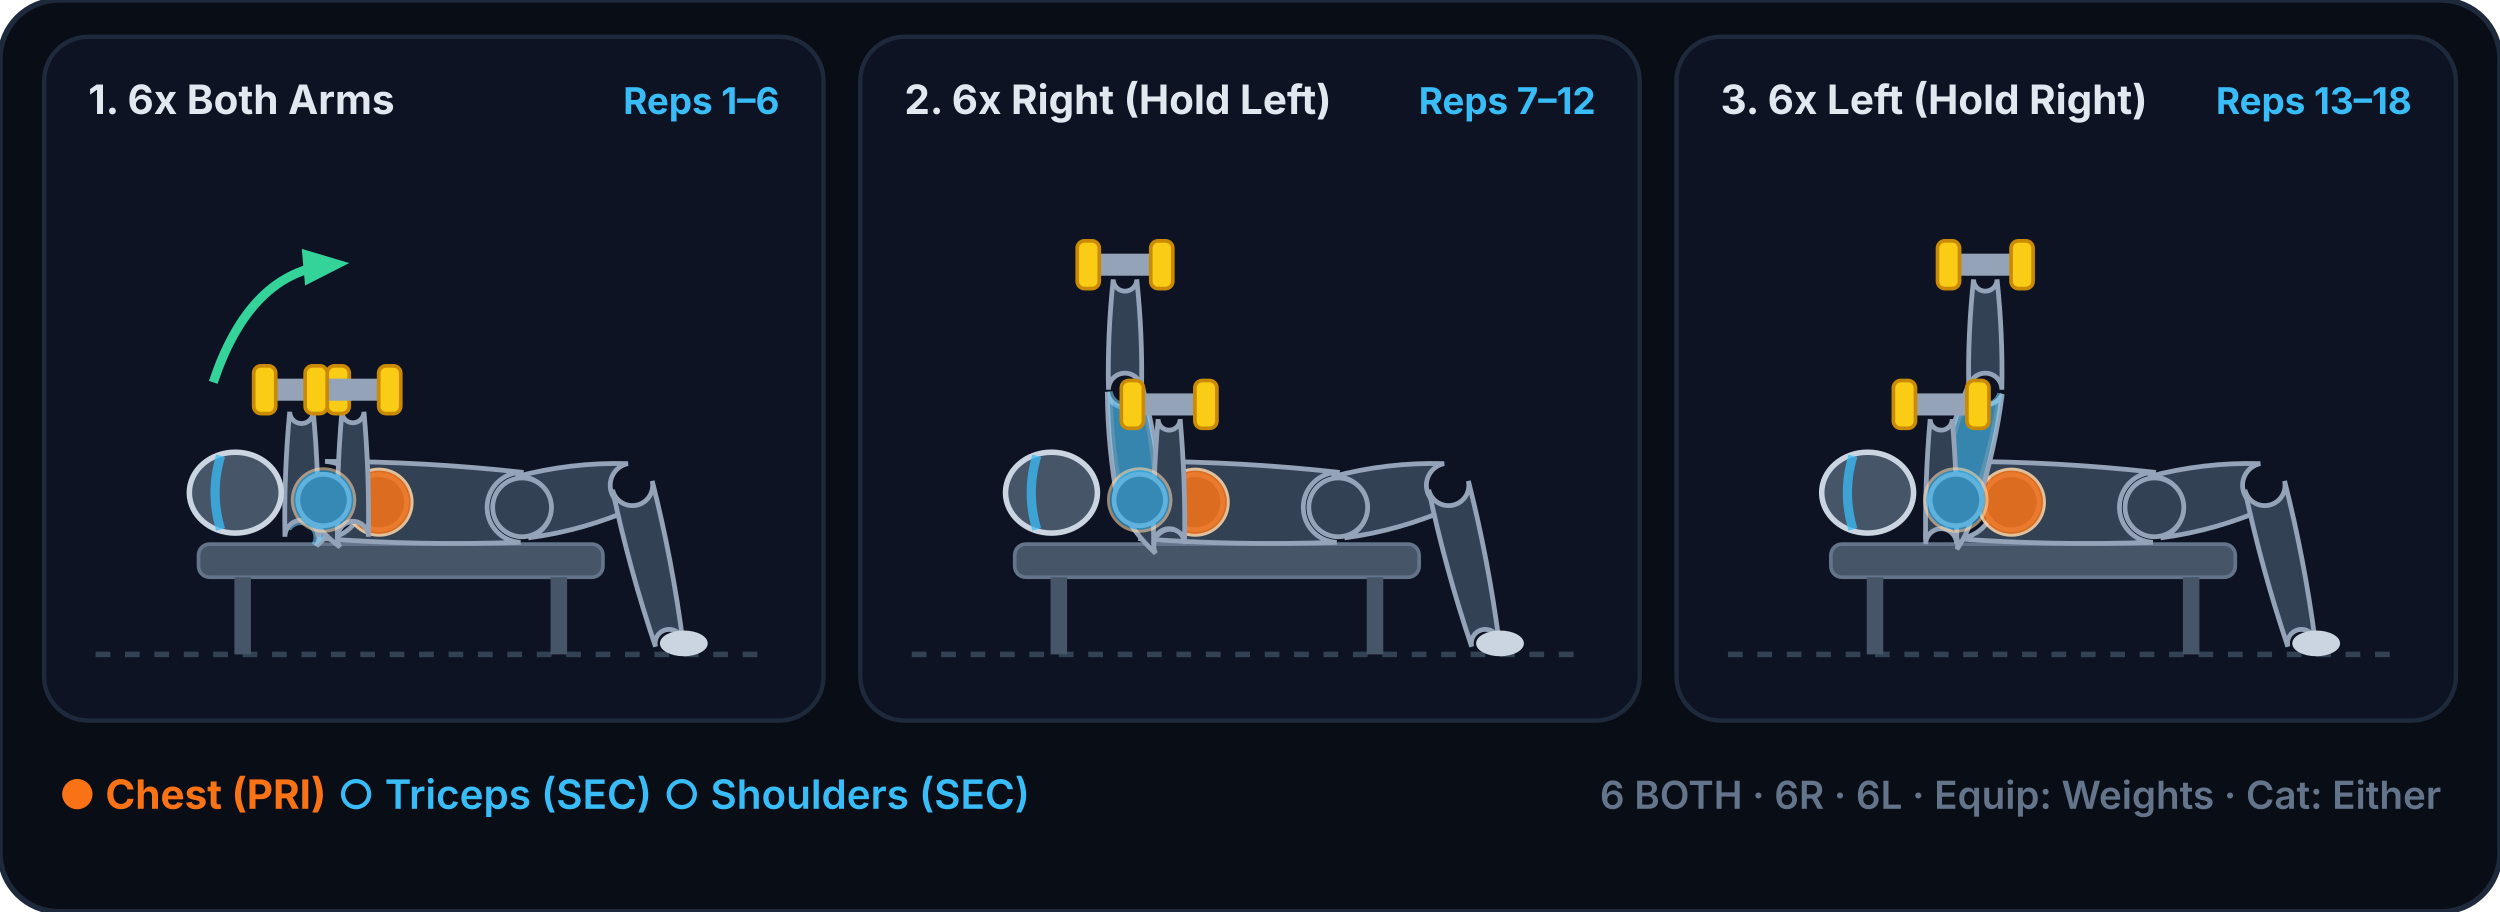
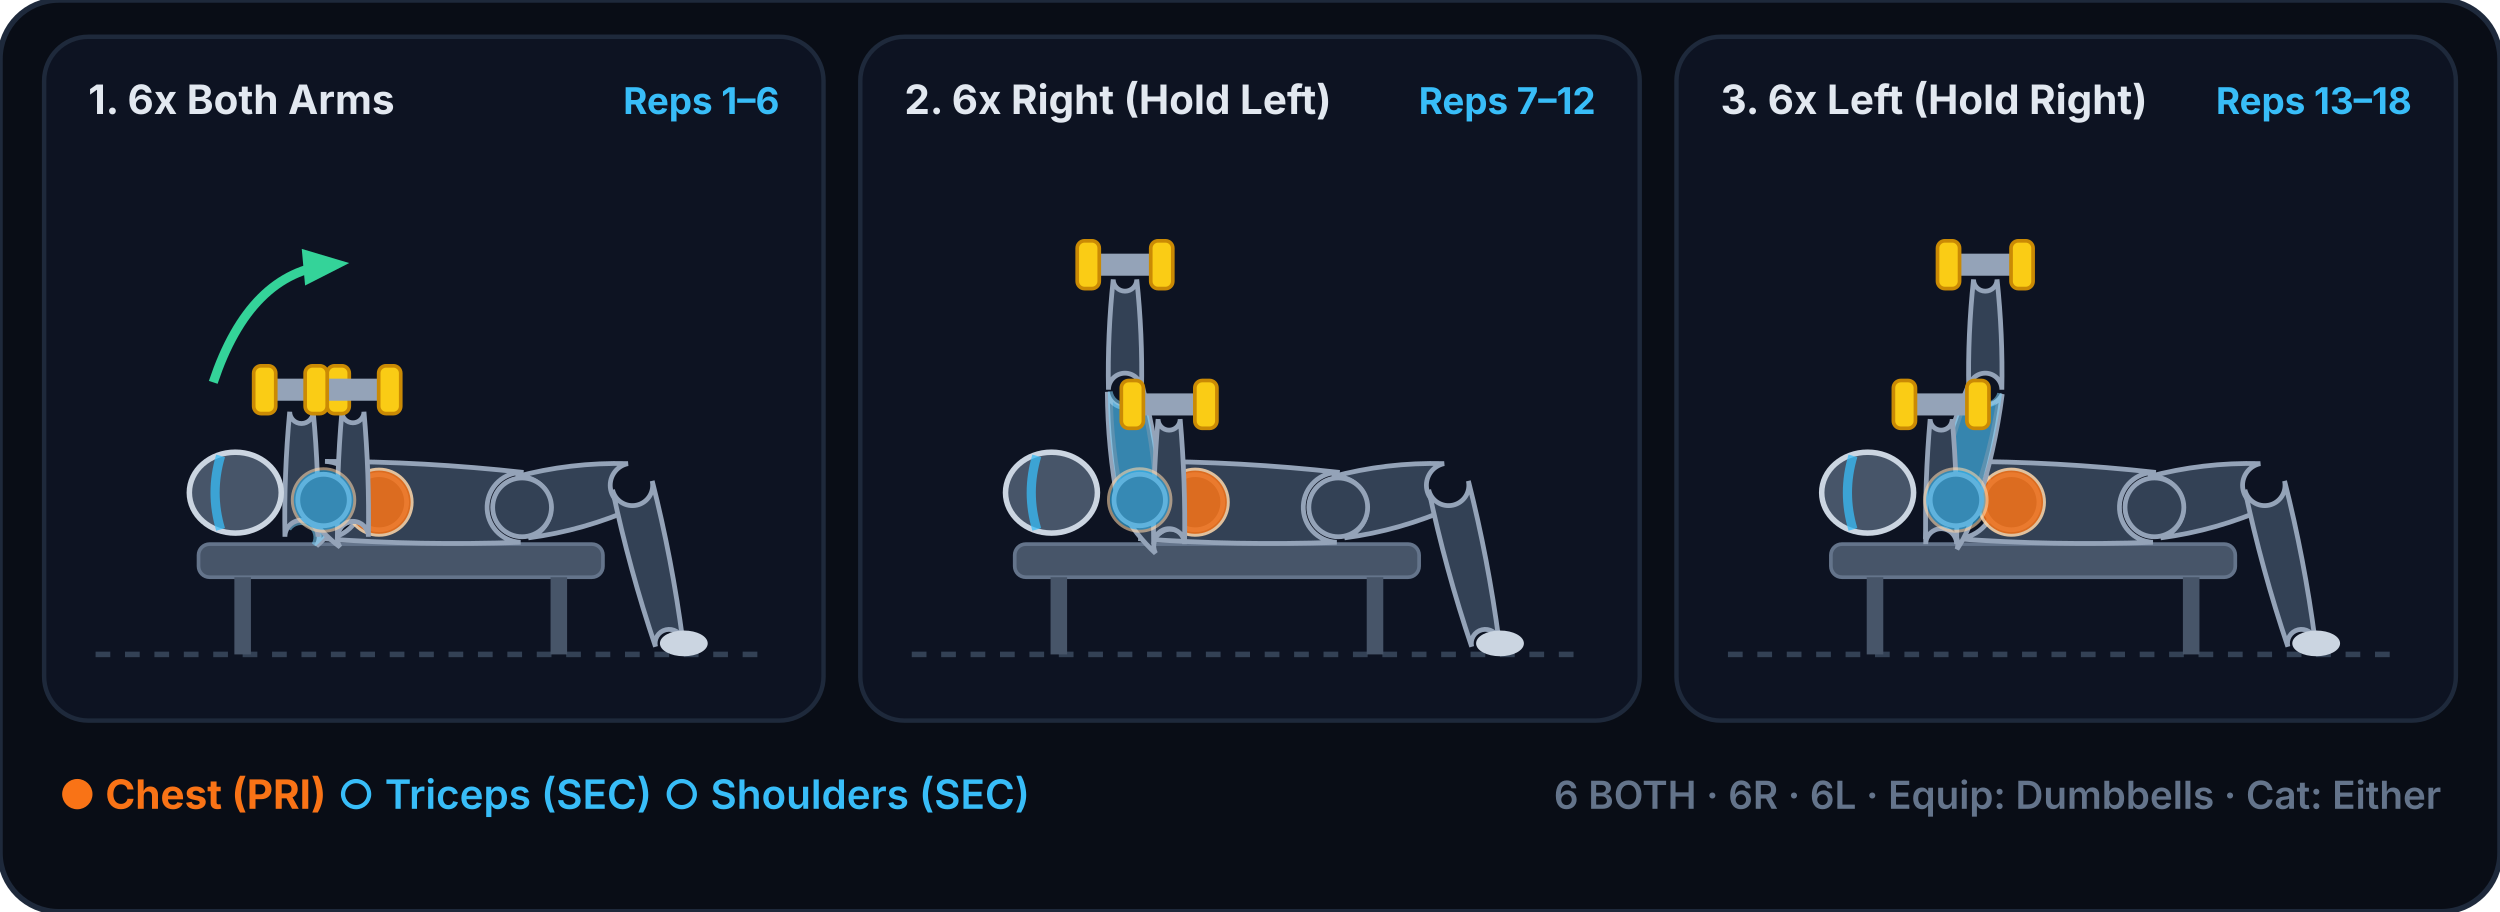
<svg xmlns="http://www.w3.org/2000/svg" viewBox="0 0 680 248" width="680" height="248" role="img" aria-label="Chest Press 6-6-6 multi-step exercise diagram">
  <defs>
    <marker id="arrow" viewBox="0 0 10 10" refX="6" refY="5" markerWidth="5" markerHeight="5" orient="auto-start-reverse">
      <path d="M 0 1 L 10 5 L 0 9 z" fill="#34d399" />
    </marker>
  </defs>
  <rect width="680" height="248" rx="16" fill="#090d16" stroke="#1e293b" stroke-width="1.5" />
  <g transform="translate(12, 10)">
    <rect width="212" height="186" rx="12" fill="#0d1322" stroke="#1e293b" stroke-width="1.2" />
    <text x="12" y="21" fill="#e2e8f0" font-family="-apple-system, BlinkMacSystemFont, sans-serif" font-size="11" font-weight="700">1. 6x Both Arms</text>
    <text x="200" y="21" text-anchor="end" fill="#38bdf8" font-family="-apple-system, BlinkMacSystemFont, sans-serif" font-size="10" font-weight="700">Reps 1–6</text>
    <line x1="14" y1="168" x2="198" y2="168" stroke="#334155" stroke-width="1.5" stroke-dasharray="4 4" />
    <g transform="translate(4, 0)">
      <rect x="38" y="138" width="110" height="9" rx="3" fill="#475569" stroke="#64748b" stroke-width="1" />
      <line x1="50" y1="147" x2="50" y2="168" stroke="#475569" stroke-width="4.5" />
      <line x1="136" y1="147" x2="136" y2="168" stroke="#475569" stroke-width="4.5" />
      <path d="M 126.4 118.5 Q 99.4 115.5 72.4 115.5 A 10.5 10.5 0 0 1 71.6 136.5 Q 98.6 138.5 125.6 137.5 A 9.5 9.5 0 0 1 126.4 118.5 Z" fill="#334155" stroke="#94a3b8" stroke-width="1.3" />
      <circle cx="87.1" cy="126.6" r="7.5" fill="#334155" stroke="#94a3b8" stroke-width="1.3" />
      <circle cx="87.1" cy="126.6" r="9" fill="#f97316" opacity="0.85" stroke="#fed7aa" stroke-width="0.8" />
      <path d="M 127.7 136.3 Q 142.9 134.3 157.2 127.9 A 6 6 0 0 1 154.8 116.1 Q 139.1 115.7 124.3 119.7 A 8.5 8.5 0 0 1 127.7 136.3 Z" fill="#334155" stroke="#94a3b8" stroke-width="1.3" />
      <circle cx="126.0" cy="128.0" r="8" fill="#334155" stroke="#94a3b8" stroke-width="1.3" />
      <path d="M 150.6 123.2 Q 155.2 144.9 162.3 165.9 A 3.8 3.8 0 0 1 169.7 164.1 Q 166.8 142.1 161.4 120.8 A 5.5 5.5 0 0 1 150.6 123.2 Z" fill="#334155" stroke="#94a3b8" stroke-width="1.3" />
      <ellipse cx="170.0" cy="165.0" rx="6.5" ry="3.5" fill="#cbd5e1" />
      <path d="M 66.9 122.9 Q 63.2 127.5 61.9 133.5 A 4.8 4.8 0 0 1 70.1 138.5 Q 74.8 134.5 77.1 129.1 A 6 6 0 0 1 66.9 122.9 Z" fill="#334155" stroke="#94a3b8" stroke-width="1.3" />
      <g opacity="0.55">
        <path d="M 68.1 123.7 Q 63.9 127.9 62.6 133.9 A 4 4 0 0 1 69.4 138.1 Q 74.1 134.1 75.9 128.3 A 4.5 4.5 0 0 1 68.1 123.7 Z" fill="#38bdf8" stroke="#7dd3fc" stroke-width="1.3" />
      </g>
      <path d="M 70.5 136.0 Q 70.8 119.0 69.2 102.0 A 3.2 3.2 0 0 1 62.8 102.0 Q 61.2 119.0 61.5 136.0 A 4.5 4.5 0 0 1 70.5 136.0 Z" fill="#334155" stroke="#94a3b8" stroke-width="1.3" />
      <path d="M 67.7 129.4 Q 71.2 134.9 76.5 138.8 A 4.5 4.5 0 0 1 83.5 133.2 Q 80.8 127.1 76.3 122.6 A 5.5 5.5 0 0 1 67.7 129.4 Z" fill="#334155" stroke="#94a3b8" stroke-width="1.3" />
      <path d="M 84.2 136.0 Q 84.5 119.0 83.0 102.0 A 3 3 0 0 1 77.0 102.0 Q 75.5 119.0 75.8 136.0 A 4.2 4.2 0 0 1 84.2 136.0 Z" fill="#334155" stroke="#94a3b8" stroke-width="1.3" />
      <circle cx="72.0" cy="126.0" r="7" fill="#334155" stroke="#94a3b8" stroke-width="1.3" />
      <circle cx="72.0" cy="126.0" r="8.5" fill="#38bdf8" opacity="0.58" stroke="#fed7aa" stroke-width="0.8" />
      <g transform="translate(48.0, 124.0) rotate(-90)">
        <ellipse cx="0" cy="0" rx="11" ry="12.5" fill="#475569" stroke="#cbd5e1" stroke-width="1.5" />
        <path d="M -10 -4 Q 0 -7 10 -4" stroke="#38bdf8" stroke-width="2.5" fill="none" opacity="0.75" />
      </g>
      <g transform="translate(66.0, 96.0) rotate(0)">
        <rect x="-11" y="-3" width="22" height="6" rx="2" fill="#94a3b8" />
        <rect x="-13" y="-6.5" width="6" height="13" rx="2" fill="#facc15" stroke="#ca8a04" stroke-width="1" />
        <rect x="7" y="-6.5" width="6" height="13" rx="2" fill="#facc15" stroke="#ca8a04" stroke-width="1" />
      </g>
      <g transform="translate(80.0, 96.0) rotate(0)">
        <rect x="-11" y="-3" width="22" height="6" rx="2" fill="#94a3b8" />
        <rect x="-13" y="-6.5" width="6" height="13" rx="2" fill="#facc15" stroke="#ca8a04" stroke-width="1" />
        <rect x="7" y="-6.5" width="6" height="13" rx="2" fill="#facc15" stroke="#ca8a04" stroke-width="1" />
      </g>
      <path d="M 42 94 Q 52 64 74 62" stroke="#34d399" stroke-width="2.5" fill="none" marker-end="url(#arrow)" />
    </g>
  </g>
  <g transform="translate(234, 10)">
    <rect width="212" height="186" rx="12" fill="#0d1322" stroke="#1e293b" stroke-width="1.2" />
    <text x="12" y="21" fill="#e2e8f0" font-family="-apple-system, BlinkMacSystemFont, sans-serif" font-size="11" font-weight="700">2. 6x Right (Hold Left)</text>
    <text x="200" y="21" text-anchor="end" fill="#38bdf8" font-family="-apple-system, BlinkMacSystemFont, sans-serif" font-size="10" font-weight="700">Reps 7–12</text>
    <line x1="14" y1="168" x2="198" y2="168" stroke="#334155" stroke-width="1.5" stroke-dasharray="4 4" />
    <g transform="translate(4, 0)">
      <rect x="38" y="138" width="110" height="9" rx="3" fill="#475569" stroke="#64748b" stroke-width="1" />
      <line x1="50" y1="147" x2="50" y2="168" stroke="#475569" stroke-width="4.5" />
      <line x1="136" y1="147" x2="136" y2="168" stroke="#475569" stroke-width="4.5" />
      <path d="M 126.4 118.5 Q 99.4 115.5 72.4 115.5 A 10.5 10.5 0 0 1 71.6 136.5 Q 98.6 138.5 125.6 137.5 A 9.5 9.5 0 0 1 126.4 118.5 Z" fill="#334155" stroke="#94a3b8" stroke-width="1.3" />
      <circle cx="87.1" cy="126.6" r="7.5" fill="#334155" stroke="#94a3b8" stroke-width="1.3" />
      <circle cx="87.1" cy="126.6" r="9" fill="#f97316" opacity="0.85" stroke="#fed7aa" stroke-width="0.8" />
      <path d="M 127.7 136.3 Q 142.9 134.3 157.2 127.9 A 6 6 0 0 1 154.8 116.1 Q 139.1 115.7 124.3 119.7 A 8.5 8.5 0 0 1 127.7 136.3 Z" fill="#334155" stroke="#94a3b8" stroke-width="1.3" />
      <circle cx="126.0" cy="128.0" r="8" fill="#334155" stroke="#94a3b8" stroke-width="1.3" />
      <path d="M 150.6 123.2 Q 155.2 144.9 162.3 165.9 A 3.8 3.8 0 0 1 169.7 164.1 Q 166.8 142.1 161.4 120.8 A 5.5 5.5 0 0 1 150.6 123.2 Z" fill="#334155" stroke="#94a3b8" stroke-width="1.3" />
      <ellipse cx="170.0" cy="165.0" rx="6.5" ry="3.5" fill="#cbd5e1" />
      <path d="M 77.9 125.2 Q 76.7 110.1 72.8 95.4 A 4.8 4.8 0 0 1 63.2 96.6 Q 63.3 111.9 66.1 126.8 A 6 6 0 0 1 77.9 125.2 Z" fill="#334155" stroke="#94a3b8" stroke-width="1.3" />
      <g opacity="0.55">
        <path d="M 76.5 125.4 Q 75.9 110.2 72.0 95.5 A 4 4 0 0 1 64.0 96.5 Q 64.1 111.8 67.5 126.6 A 4.5 4.5 0 0 1 76.5 125.4 Z" fill="#38bdf8" stroke="#7dd3fc" stroke-width="1.3" />
      </g>
      <path d="M 72.5 96.0 Q 72.8 81.0 71.2 66.0 A 3.2 3.2 0 0 1 64.8 66.0 Q 63.2 81.0 63.5 96.0 A 4.5 4.5 0 0 1 72.5 96.0 Z" fill="#334155" stroke="#94a3b8" stroke-width="1.3" />
      <path d="M 67.4 129.1 Q 70.8 135.4 76.3 140.5 A 4.5 4.5 0 0 1 83.7 135.5 Q 81.2 128.6 76.6 122.9 A 5.5 5.5 0 0 1 67.4 129.1 Z" fill="#334155" stroke="#94a3b8" stroke-width="1.3" />
      <path d="M 84.2 138.0 Q 84.5 121.0 83.0 104.0 A 3 3 0 0 1 77.0 104.0 Q 75.5 121.0 75.8 138.0 A 4.2 4.2 0 0 1 84.2 138.0 Z" fill="#334155" stroke="#94a3b8" stroke-width="1.3" />
      <circle cx="72.0" cy="126.0" r="7" fill="#334155" stroke="#94a3b8" stroke-width="1.3" />
      <circle cx="72.0" cy="126.0" r="8.5" fill="#38bdf8" opacity="0.58" stroke="#fed7aa" stroke-width="0.8" />
      <g transform="translate(48.0, 124.0) rotate(-90)">
        <ellipse cx="0" cy="0" rx="11" ry="12.5" fill="#475569" stroke="#cbd5e1" stroke-width="1.5" />
        <path d="M -10 -4 Q 0 -7 10 -4" stroke="#38bdf8" stroke-width="2.5" fill="none" opacity="0.75" />
      </g>
      <g transform="translate(68.0, 62.0) rotate(0)">
        <rect x="-11" y="-3" width="22" height="6" rx="2" fill="#94a3b8" />
        <rect x="-13" y="-6.5" width="6" height="13" rx="2" fill="#facc15" stroke="#ca8a04" stroke-width="1" />
        <rect x="7" y="-6.5" width="6" height="13" rx="2" fill="#facc15" stroke="#ca8a04" stroke-width="1" />
      </g>
      <g transform="translate(80.0, 100.0) rotate(0)">
        <rect x="-11" y="-3" width="22" height="6" rx="2" fill="#94a3b8" />
        <rect x="-13" y="-6.5" width="6" height="13" rx="2" fill="#facc15" stroke="#ca8a04" stroke-width="1" />
        <rect x="7" y="-6.5" width="6" height="13" rx="2" fill="#facc15" stroke="#ca8a04" stroke-width="1" />
      </g>
    </g>
  </g>
  <g transform="translate(456, 10)">
    <rect width="212" height="186" rx="12" fill="#0d1322" stroke="#1e293b" stroke-width="1.2" />
    <text x="12" y="21" fill="#e2e8f0" font-family="-apple-system, BlinkMacSystemFont, sans-serif" font-size="11" font-weight="700">3. 6x Left (Hold Right)</text>
    <text x="200" y="21" text-anchor="end" fill="#38bdf8" font-family="-apple-system, BlinkMacSystemFont, sans-serif" font-size="10" font-weight="700">Reps 13–18</text>
    <line x1="14" y1="168" x2="198" y2="168" stroke="#334155" stroke-width="1.5" stroke-dasharray="4 4" />
    <g transform="translate(4, 0)">
      <rect x="38" y="138" width="110" height="9" rx="3" fill="#475569" stroke="#64748b" stroke-width="1" />
      <line x1="50" y1="147" x2="50" y2="168" stroke="#475569" stroke-width="4.5" />
      <line x1="136" y1="147" x2="136" y2="168" stroke="#475569" stroke-width="4.5" />
      <path d="M 126.4 118.5 Q 99.4 115.5 72.4 115.5 A 10.5 10.5 0 0 1 71.6 136.5 Q 98.6 138.5 125.6 137.5 A 9.5 9.5 0 0 1 126.4 118.5 Z" fill="#334155" stroke="#94a3b8" stroke-width="1.3" />
      <circle cx="87.1" cy="126.6" r="7.5" fill="#334155" stroke="#94a3b8" stroke-width="1.3" />
      <circle cx="87.1" cy="126.6" r="9" fill="#f97316" opacity="0.85" stroke="#fed7aa" stroke-width="0.8" />
      <path d="M 127.7 136.3 Q 142.9 134.3 157.2 127.9 A 6 6 0 0 1 154.8 116.1 Q 139.1 115.7 124.3 119.7 A 8.5 8.5 0 0 1 127.7 136.3 Z" fill="#334155" stroke="#94a3b8" stroke-width="1.3" />
      <circle cx="126.0" cy="128.0" r="8" fill="#334155" stroke="#94a3b8" stroke-width="1.3" />
      <path d="M 150.6 123.2 Q 155.2 144.9 162.3 165.9 A 3.8 3.8 0 0 1 169.7 164.1 Q 166.8 142.1 161.4 120.8 A 5.5 5.5 0 0 1 150.6 123.2 Z" fill="#334155" stroke="#94a3b8" stroke-width="1.3" />
      <ellipse cx="170.0" cy="165.0" rx="6.5" ry="3.5" fill="#cbd5e1" />
      <path d="M 77.8 127.5 Q 82.6 112.8 84.6 97.2 A 4.8 4.8 0 0 1 75.4 94.8 Q 69.4 109.2 66.2 124.5 A 6 6 0 0 1 77.8 127.5 Z" fill="#334155" stroke="#94a3b8" stroke-width="1.3" />
      <g opacity="0.55">
        <path d="M 76.3 127.2 Q 81.8 112.5 83.9 97.0 A 4 4 0 0 1 76.1 95.0 Q 70.2 109.5 67.7 124.8 A 4.5 4.5 0 0 1 76.3 127.2 Z" fill="#38bdf8" stroke="#7dd3fc" stroke-width="1.3" />
      </g>
      <path d="M 84.5 96.0 Q 84.8 81.0 83.2 66.0 A 3.2 3.2 0 0 1 76.8 66.0 Q 75.2 81.0 75.5 96.0 A 4.5 4.5 0 0 1 84.5 96.0 Z" fill="#334155" stroke="#94a3b8" stroke-width="1.3" />
      <path d="M 66.8 124.3 Q 64.1 130.0 63.7 136.6 A 4.5 4.5 0 0 1 72.3 139.4 Q 75.9 134.0 77.2 127.7 A 5.5 5.5 0 0 1 66.8 124.3 Z" fill="#334155" stroke="#94a3b8" stroke-width="1.3" />
      <path d="M 72.2 138.0 Q 72.5 121.0 71.0 104.0 A 3 3 0 0 1 65.0 104.0 Q 63.5 121.0 63.8 138.0 A 4.2 4.2 0 0 1 72.2 138.0 Z" fill="#334155" stroke="#94a3b8" stroke-width="1.3" />
      <circle cx="72.0" cy="126.0" r="7" fill="#334155" stroke="#94a3b8" stroke-width="1.3" />
      <circle cx="72.0" cy="126.0" r="8.5" fill="#38bdf8" opacity="0.58" stroke="#fed7aa" stroke-width="0.8" />
      <g transform="translate(48.0, 124.0) rotate(-90)">
        <ellipse cx="0" cy="0" rx="11" ry="12.5" fill="#475569" stroke="#cbd5e1" stroke-width="1.5" />
        <path d="M -10 -4 Q 0 -7 10 -4" stroke="#38bdf8" stroke-width="2.5" fill="none" opacity="0.75" />
      </g>
      <g transform="translate(80.0, 62.0) rotate(0)">
        <rect x="-11" y="-3" width="22" height="6" rx="2" fill="#94a3b8" />
        <rect x="-13" y="-6.5" width="6" height="13" rx="2" fill="#facc15" stroke="#ca8a04" stroke-width="1" />
        <rect x="7" y="-6.5" width="6" height="13" rx="2" fill="#facc15" stroke="#ca8a04" stroke-width="1" />
      </g>
      <g transform="translate(68.0, 100.0) rotate(0)">
        <rect x="-11" y="-3" width="22" height="6" rx="2" fill="#94a3b8" />
        <rect x="-13" y="-6.5" width="6" height="13" rx="2" fill="#facc15" stroke="#ca8a04" stroke-width="1" />
        <rect x="7" y="-6.5" width="6" height="13" rx="2" fill="#facc15" stroke="#ca8a04" stroke-width="1" />
      </g>
    </g>
  </g>
  <text x="16" y="220" fill="#cbd5e1" font-family="-apple-system, BlinkMacSystemFont, sans-serif" font-size="11">
    <tspan fill="#f97316" font-weight="700">● Chest (PRI)</tspan>
    <tspan fill="#38bdf8" font-weight="600">  ○ Triceps (SEC)</tspan>
    <tspan fill="#38bdf8" font-weight="600">  ○ Shoulders (SEC)</tspan>
  </text>
  <text x="664" y="220" text-anchor="end" fill="#64748b" font-family="-apple-system, BlinkMacSystemFont, sans-serif" font-size="10.5" font-weight="600">
-     6 BOTH · 6R · 6L · Equip: Weights · Cat: Either
+     6 BOTH · 6R · 6L · Equip: Dumbbells · Cat: Either
  </text>
</svg>
